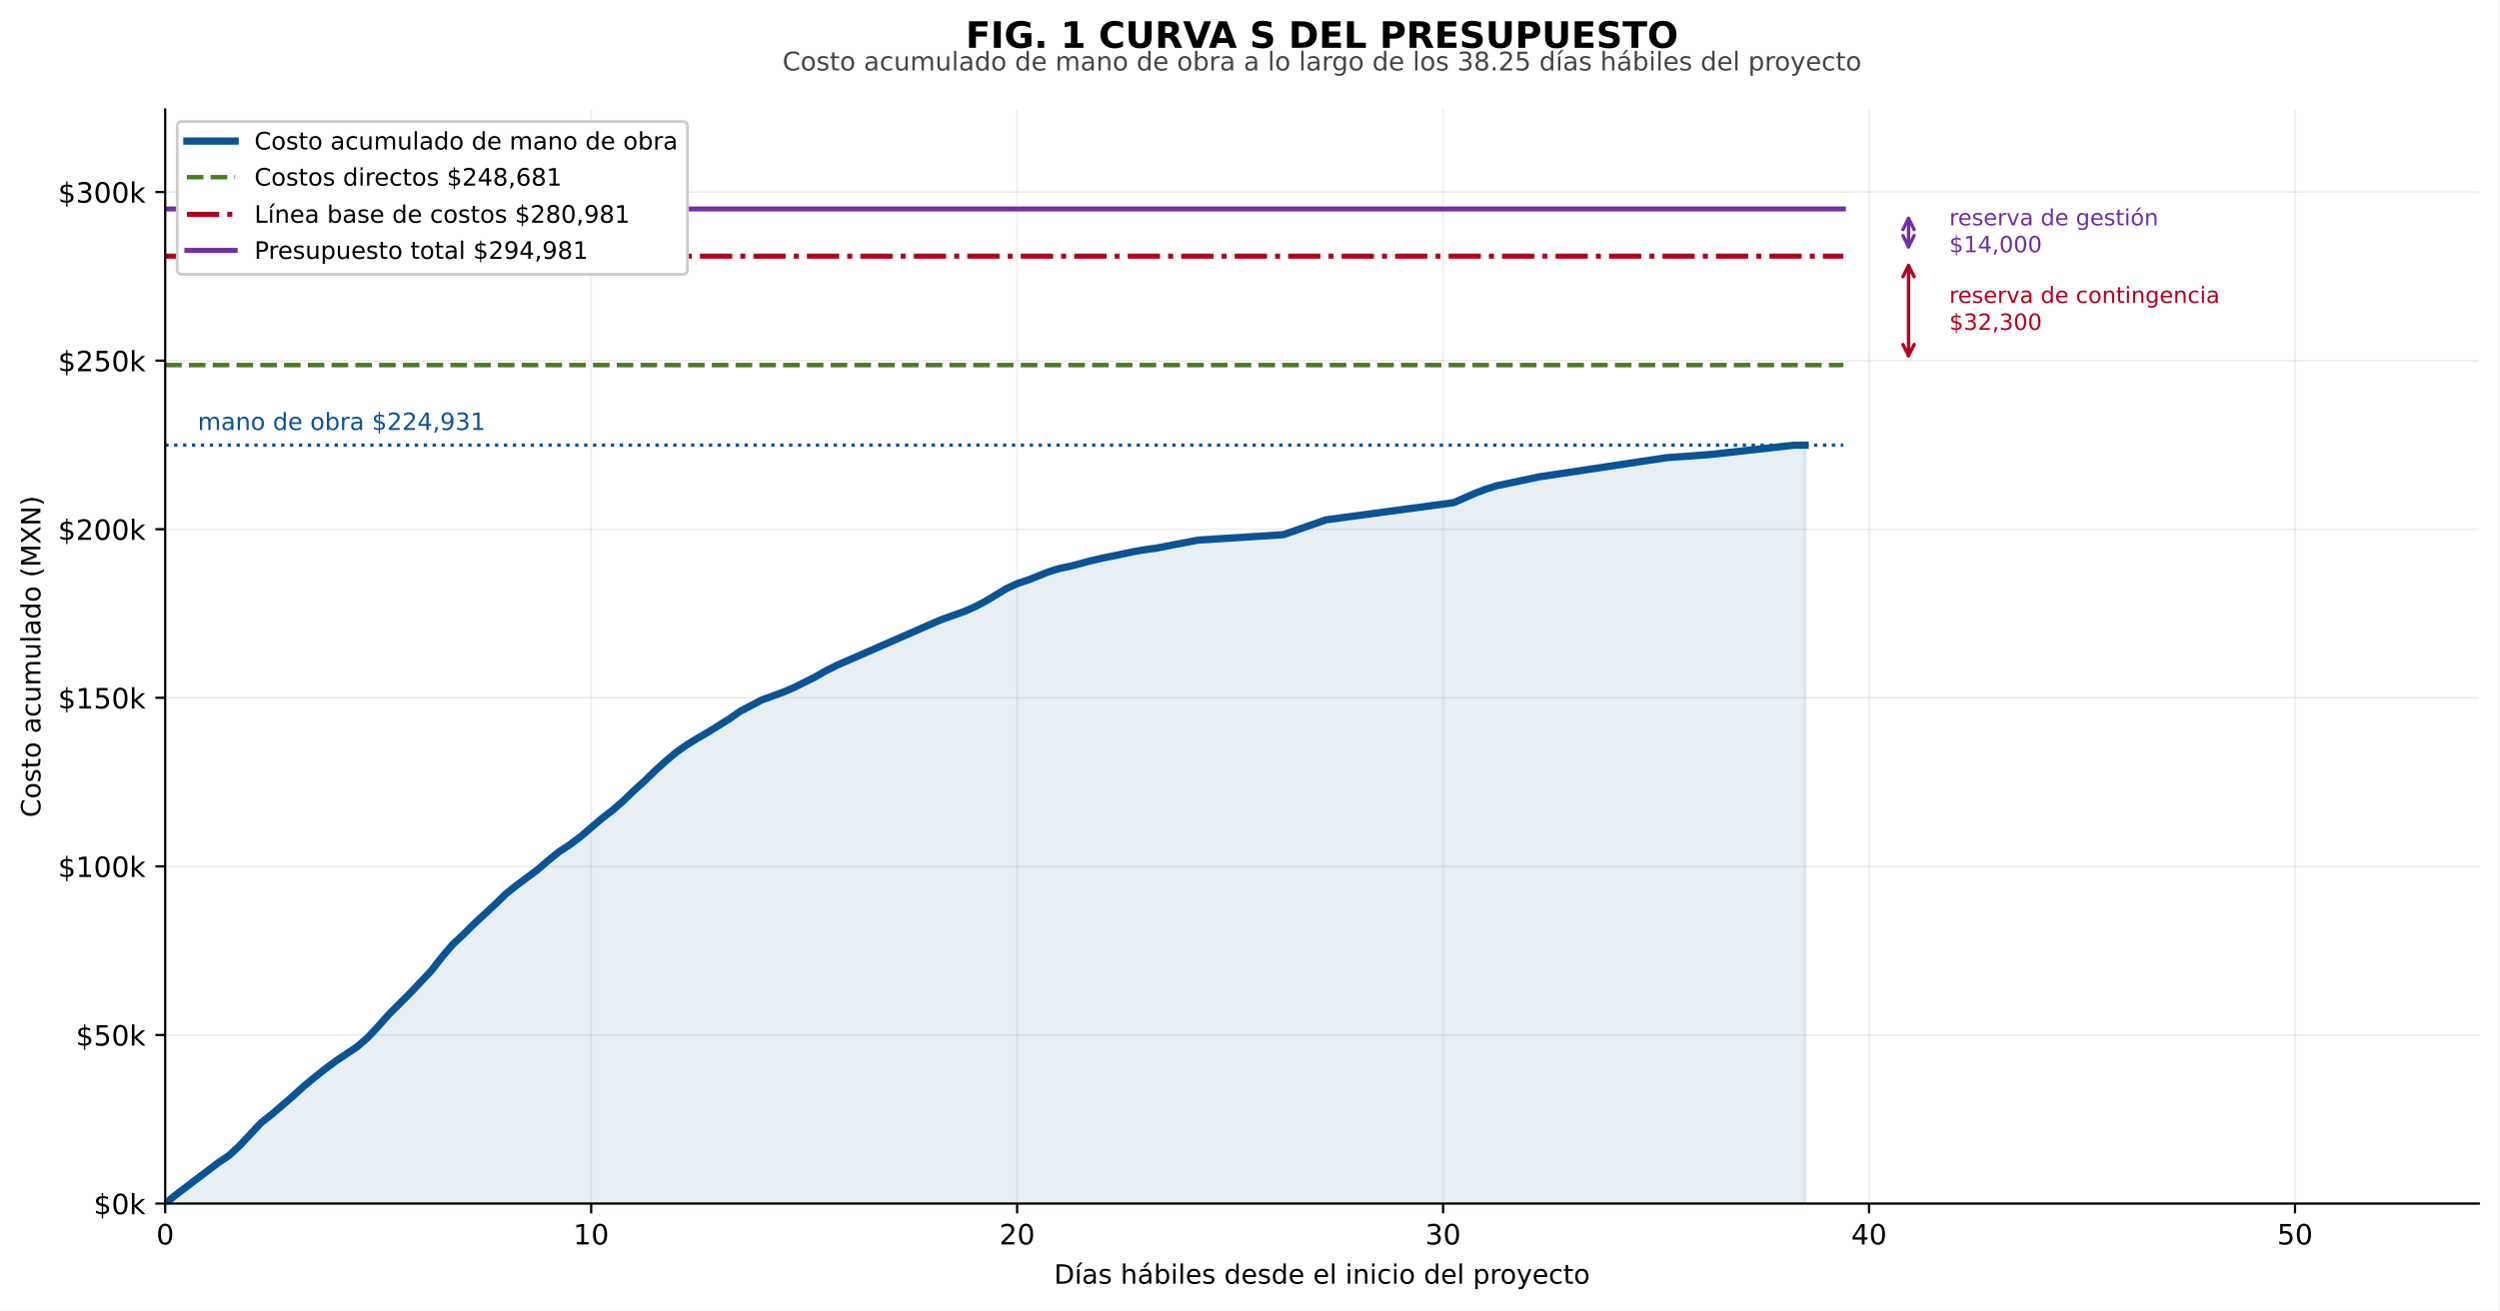
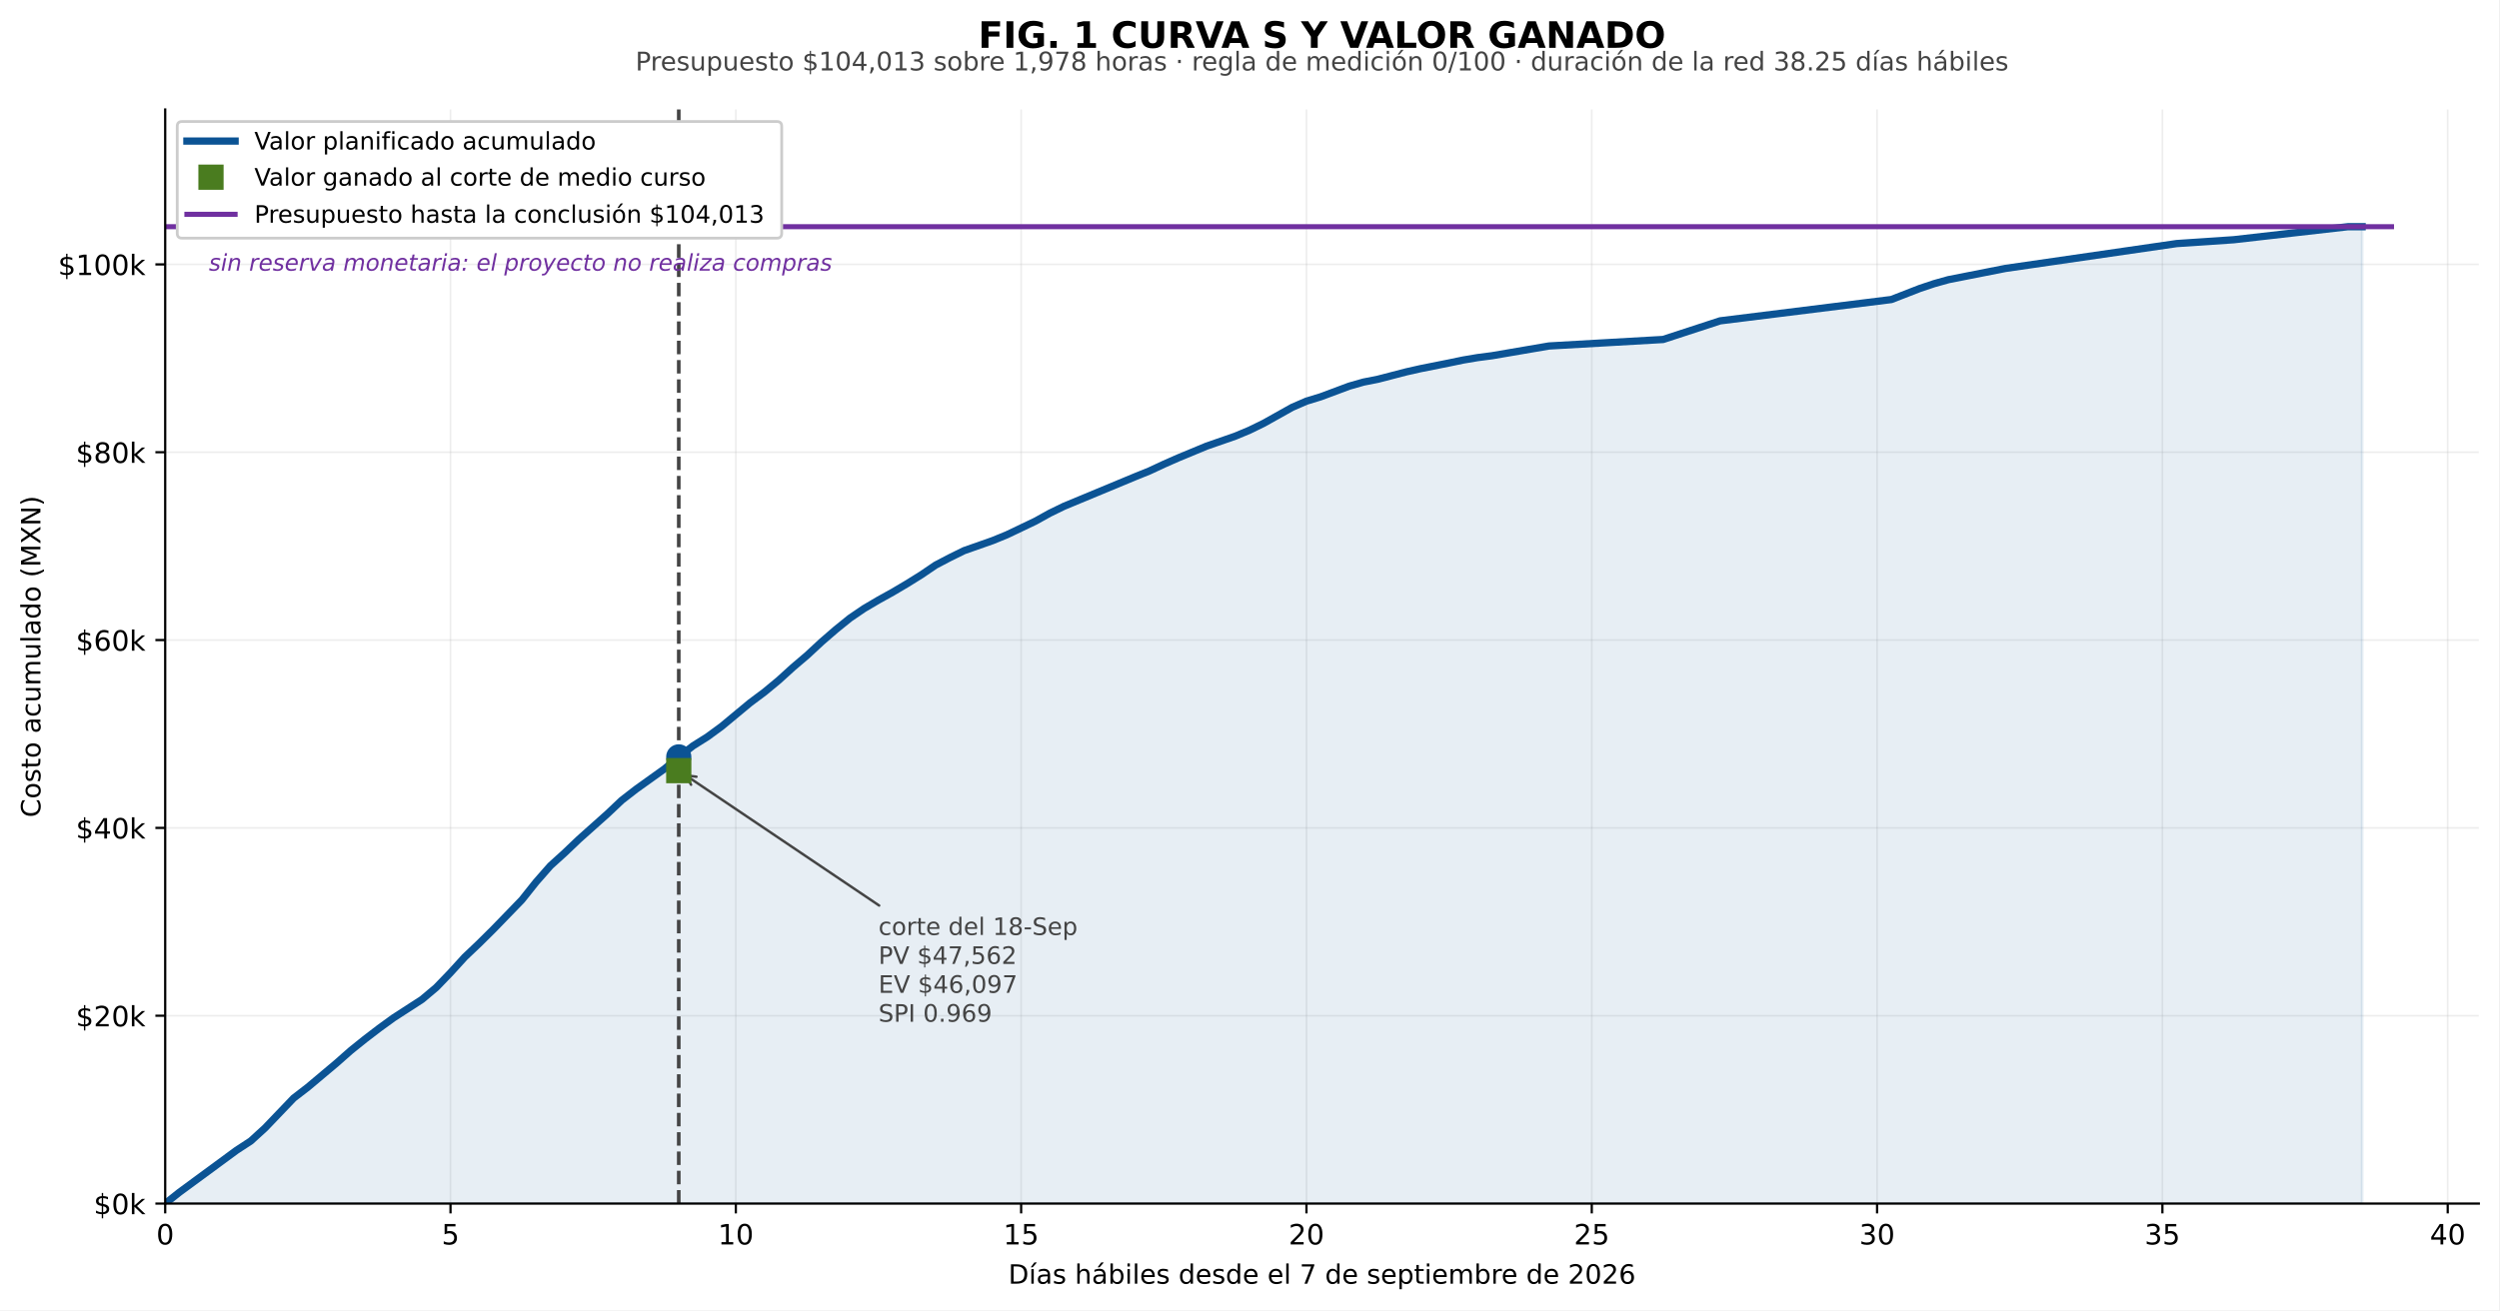
<svg xmlns="http://www.w3.org/2000/svg" xmlns:xlink="http://www.w3.org/1999/xlink" width="891.659pt" height="467.679pt" viewBox="0 0 891.659 467.679" version="1.1">
  <defs>
    <style type="text/css">*{stroke-linejoin: round; stroke-linecap: butt}</style>
  </defs>
  <g id="figure_1">
    <g id="patch_1">
      <path d="M 0 467.679  L 891.659 467.679  L 891.659 0  L 0 0  z " style="fill: #ffffff" />
    </g>
    <g id="axes_1">
      <g id="patch_2">
        <path d="M 58.941 429.598  L 884.459 429.598  L 884.459 39.077  L 58.941 39.077  z " style="fill: #ffffff" />
      </g>
      <g id="matplotlib.axis_1">
        <g id="xtick_1">
          <g id="line2d_1">
-             <path d="M 58.941 429.598  L 58.941 39.077  " clip-path="url(#p5e293059f8)" style="fill: none; stroke: #b0b0b0; stroke-opacity: 0.22; stroke-width: 0.6; stroke-linecap: square" />
+             <path d="M 58.941 429.598  L 58.941 39.077  " clip-path="url(#p1005766c7f)" style="fill: none; stroke: #b0b0b0; stroke-opacity: 0.22; stroke-width: 0.6; stroke-linecap: square" />
          </g>
          <g id="line2d_2">
            <defs>
-               <path id="m177f335043" d="M 0 0  L 0 3.5  " style="stroke: #000000; stroke-width: 0.8" />
+               <path id="m31320aebca" d="M 0 0  L 0 3.5  " style="stroke: #000000; stroke-width: 0.8" />
            </defs>
            <g>
-               <use xlink:href="#m177f335043" x="58.941" y="429.598" style="stroke: #000000; stroke-width: 0.8" />
+               <use xlink:href="#m31320aebca" x="58.941" y="429.598" style="stroke: #000000; stroke-width: 0.8" />
            </g>
          </g>
          <g id="text_1">
            <text style="font-size: 10px; font-family: 'DejaVu Sans'; text-anchor: middle" x="58.941" y="444.195" transform="rotate(-0 58.94137 444.1954)">0</text>
          </g>
        </g>
        <g id="xtick_2">
          <g id="line2d_3">
-             <path d="M 210.928 429.598  L 210.928 39.077  " clip-path="url(#p5e293059f8)" style="fill: none; stroke: #b0b0b0; stroke-opacity: 0.22; stroke-width: 0.6; stroke-linecap: square" />
+             <path d="M 160.744 429.598  L 160.744 39.077  " clip-path="url(#p1005766c7f)" style="fill: none; stroke: #b0b0b0; stroke-opacity: 0.22; stroke-width: 0.6; stroke-linecap: square" />
          </g>
          <g id="line2d_4">
            <g>
-               <use xlink:href="#m177f335043" x="210.928" y="429.598" style="stroke: #000000; stroke-width: 0.8" />
+               <use xlink:href="#m31320aebca" x="160.744" y="429.598" style="stroke: #000000; stroke-width: 0.8" />
            </g>
          </g>
          <g id="text_2">
-             <text style="font-size: 10px; font-family: 'DejaVu Sans'; text-anchor: middle" x="210.928" y="444.195" transform="rotate(-0 210.9284 444.1954)">10</text>
+             <text style="font-size: 10px; font-family: 'DejaVu Sans'; text-anchor: middle" x="160.744" y="444.195" transform="rotate(-0 160.744 444.1954)">5</text>
          </g>
        </g>
        <g id="xtick_3">
          <g id="line2d_5">
-             <path d="M 362.916 429.598  L 362.916 39.077  " clip-path="url(#p5e293059f8)" style="fill: none; stroke: #b0b0b0; stroke-opacity: 0.22; stroke-width: 0.6; stroke-linecap: square" />
+             <path d="M 262.547 429.598  L 262.547 39.077  " clip-path="url(#p1005766c7f)" style="fill: none; stroke: #b0b0b0; stroke-opacity: 0.22; stroke-width: 0.6; stroke-linecap: square" />
          </g>
          <g id="line2d_6">
            <g>
-               <use xlink:href="#m177f335043" x="362.916" y="429.598" style="stroke: #000000; stroke-width: 0.8" />
+               <use xlink:href="#m31320aebca" x="262.547" y="429.598" style="stroke: #000000; stroke-width: 0.8" />
            </g>
          </g>
          <g id="text_3">
-             <text style="font-size: 10px; font-family: 'DejaVu Sans'; text-anchor: middle" x="362.916" y="444.195" transform="rotate(-0 362.9155 444.1954)">20</text>
+             <text style="font-size: 10px; font-family: 'DejaVu Sans'; text-anchor: middle" x="262.547" y="444.195" transform="rotate(-0 262.5467 444.1954)">10</text>
          </g>
        </g>
        <g id="xtick_4">
          <g id="line2d_7">
-             <path d="M 514.903 429.598  L 514.903 39.077  " clip-path="url(#p5e293059f8)" style="fill: none; stroke: #b0b0b0; stroke-opacity: 0.22; stroke-width: 0.6; stroke-linecap: square" />
+             <path d="M 364.349 429.598  L 364.349 39.077  " clip-path="url(#p1005766c7f)" style="fill: none; stroke: #b0b0b0; stroke-opacity: 0.22; stroke-width: 0.6; stroke-linecap: square" />
          </g>
          <g id="line2d_8">
            <g>
-               <use xlink:href="#m177f335043" x="514.903" y="429.598" style="stroke: #000000; stroke-width: 0.8" />
+               <use xlink:href="#m31320aebca" x="364.349" y="429.598" style="stroke: #000000; stroke-width: 0.8" />
            </g>
          </g>
          <g id="text_4">
-             <text style="font-size: 10px; font-family: 'DejaVu Sans'; text-anchor: middle" x="514.903" y="444.195" transform="rotate(-0 514.9026 444.1954)">30</text>
+             <text style="font-size: 10px; font-family: 'DejaVu Sans'; text-anchor: middle" x="364.349" y="444.195" transform="rotate(-0 364.3493 444.1954)">15</text>
          </g>
        </g>
        <g id="xtick_5">
          <g id="line2d_9">
-             <path d="M 666.89 429.598  L 666.89 39.077  " clip-path="url(#p5e293059f8)" style="fill: none; stroke: #b0b0b0; stroke-opacity: 0.22; stroke-width: 0.6; stroke-linecap: square" />
+             <path d="M 466.152 429.598  L 466.152 39.077  " clip-path="url(#p1005766c7f)" style="fill: none; stroke: #b0b0b0; stroke-opacity: 0.22; stroke-width: 0.6; stroke-linecap: square" />
          </g>
          <g id="line2d_10">
            <g>
-               <use xlink:href="#m177f335043" x="666.89" y="429.598" style="stroke: #000000; stroke-width: 0.8" />
+               <use xlink:href="#m31320aebca" x="466.152" y="429.598" style="stroke: #000000; stroke-width: 0.8" />
            </g>
          </g>
          <g id="text_5">
-             <text style="font-size: 10px; font-family: 'DejaVu Sans'; text-anchor: middle" x="666.89" y="444.195" transform="rotate(-0 666.8896 444.1954)">40</text>
+             <text style="font-size: 10px; font-family: 'DejaVu Sans'; text-anchor: middle" x="466.152" y="444.195" transform="rotate(-0 466.152 444.1954)">20</text>
          </g>
        </g>
        <g id="xtick_6">
          <g id="line2d_11">
-             <path d="M 818.877 429.598  L 818.877 39.077  " clip-path="url(#p5e293059f8)" style="fill: none; stroke: #b0b0b0; stroke-opacity: 0.22; stroke-width: 0.6; stroke-linecap: square" />
+             <path d="M 567.955 429.598  L 567.955 39.077  " clip-path="url(#p1005766c7f)" style="fill: none; stroke: #b0b0b0; stroke-opacity: 0.22; stroke-width: 0.6; stroke-linecap: square" />
          </g>
          <g id="line2d_12">
            <g>
-               <use xlink:href="#m177f335043" x="818.877" y="429.598" style="stroke: #000000; stroke-width: 0.8" />
+               <use xlink:href="#m31320aebca" x="567.955" y="429.598" style="stroke: #000000; stroke-width: 0.8" />
            </g>
          </g>
          <g id="text_6">
-             <text style="font-size: 10px; font-family: 'DejaVu Sans'; text-anchor: middle" x="818.877" y="444.195" transform="rotate(-0 818.8767 444.1954)">50</text>
-           </g>
-         </g>
-         <g id="text_7">
-           <text style="font-size: 9.5px; font-family: 'DejaVu Sans'; text-anchor: middle" x="471.7" y="458.196" transform="rotate(-0 471.7003 458.1963)">Días hábiles desde el inicio del proyecto</text>
+             <text style="font-size: 10px; font-family: 'DejaVu Sans'; text-anchor: middle" x="567.955" y="444.195" transform="rotate(-0 567.9547 444.1954)">25</text>
+           </g>
+         </g>
+         <g id="xtick_7">
+           <g id="line2d_13">
+             <path d="M 669.757 429.598  L 669.757 39.077  " clip-path="url(#p1005766c7f)" style="fill: none; stroke: #b0b0b0; stroke-opacity: 0.22; stroke-width: 0.6; stroke-linecap: square" />
+           </g>
+           <g id="line2d_14">
+             <g>
+               <use xlink:href="#m31320aebca" x="669.757" y="429.598" style="stroke: #000000; stroke-width: 0.8" />
+             </g>
+           </g>
+           <g id="text_7">
+             <text style="font-size: 10px; font-family: 'DejaVu Sans'; text-anchor: middle" x="669.757" y="444.195" transform="rotate(-0 669.7573 444.1954)">30</text>
+           </g>
+         </g>
+         <g id="xtick_8">
+           <g id="line2d_15">
+             <path d="M 771.56 429.598  L 771.56 39.077  " clip-path="url(#p1005766c7f)" style="fill: none; stroke: #b0b0b0; stroke-opacity: 0.22; stroke-width: 0.6; stroke-linecap: square" />
+           </g>
+           <g id="line2d_16">
+             <g>
+               <use xlink:href="#m31320aebca" x="771.56" y="429.598" style="stroke: #000000; stroke-width: 0.8" />
+             </g>
+           </g>
+           <g id="text_8">
+             <text style="font-size: 10px; font-family: 'DejaVu Sans'; text-anchor: middle" x="771.56" y="444.195" transform="rotate(-0 771.56 444.1954)">35</text>
+           </g>
+         </g>
+         <g id="xtick_9">
+           <g id="line2d_17">
+             <path d="M 873.363 429.598  L 873.363 39.077  " clip-path="url(#p1005766c7f)" style="fill: none; stroke: #b0b0b0; stroke-opacity: 0.22; stroke-width: 0.6; stroke-linecap: square" />
+           </g>
+           <g id="line2d_18">
+             <g>
+               <use xlink:href="#m31320aebca" x="873.363" y="429.598" style="stroke: #000000; stroke-width: 0.8" />
+             </g>
+           </g>
+           <g id="text_9">
+             <text style="font-size: 10px; font-family: 'DejaVu Sans'; text-anchor: middle" x="873.363" y="444.195" transform="rotate(-0 873.3627 444.1954)">40</text>
+           </g>
+         </g>
+         <g id="text_10">
+           <text style="font-size: 9.5px; font-family: 'DejaVu Sans'; text-anchor: middle" x="471.7" y="458.196" transform="rotate(-0 471.7003 458.1963)">Días hábiles desde el 7 de septiembre de 2026</text>
        </g>
      </g>
      <g id="matplotlib.axis_2">
        <g id="ytick_1">
-           <g id="line2d_13">
-             <path d="M 58.941 429.598  L 884.459 429.598  " clip-path="url(#p5e293059f8)" style="fill: none; stroke: #b0b0b0; stroke-opacity: 0.22; stroke-width: 0.6; stroke-linecap: square" />
-           </g>
-           <g id="line2d_14">
+           <g id="line2d_19">
+             <path d="M 58.941 429.598  L 884.459 429.598  " clip-path="url(#p1005766c7f)" style="fill: none; stroke: #b0b0b0; stroke-opacity: 0.22; stroke-width: 0.6; stroke-linecap: square" />
+           </g>
+           <g id="line2d_20">
            <defs>
-               <path id="m1186c1ab95" d="M 0 0  L -3.5 0  " style="stroke: #000000; stroke-width: 0.8" />
+               <path id="m0806a53493" d="M 0 0  L -3.5 0  " style="stroke: #000000; stroke-width: 0.8" />
            </defs>
            <g>
-               <use xlink:href="#m1186c1ab95" x="58.941" y="429.598" style="stroke: #000000; stroke-width: 0.8" />
-             </g>
-           </g>
-           <g id="text_8">
+               <use xlink:href="#m0806a53493" x="58.941" y="429.598" style="stroke: #000000; stroke-width: 0.8" />
+             </g>
+           </g>
+           <g id="text_11">
            <text style="font-size: 10px; font-family: 'DejaVu Sans'; text-anchor: end" x="51.941" y="433.397" transform="rotate(-0 51.94137 433.397)">$0k</text>
          </g>
        </g>
        <g id="ytick_2">
-           <g id="line2d_15">
-             <path d="M 58.941 369.421  L 884.459 369.421  " clip-path="url(#p5e293059f8)" style="fill: none; stroke: #b0b0b0; stroke-opacity: 0.22; stroke-width: 0.6; stroke-linecap: square" />
-           </g>
-           <g id="line2d_16">
-             <g>
-               <use xlink:href="#m1186c1ab95" x="58.941" y="369.421" style="stroke: #000000; stroke-width: 0.8" />
-             </g>
-           </g>
-           <g id="text_9">
-             <text style="font-size: 10px; font-family: 'DejaVu Sans'; text-anchor: end" x="51.941" y="373.22" transform="rotate(-0 51.94137 373.2205)">$50k</text>
+           <g id="line2d_21">
+             <path d="M 58.941 362.552  L 884.459 362.552  " clip-path="url(#p1005766c7f)" style="fill: none; stroke: #b0b0b0; stroke-opacity: 0.22; stroke-width: 0.6; stroke-linecap: square" />
+           </g>
+           <g id="line2d_22">
+             <g>
+               <use xlink:href="#m0806a53493" x="58.941" y="362.552" style="stroke: #000000; stroke-width: 0.8" />
+             </g>
+           </g>
+           <g id="text_12">
+             <text style="font-size: 10px; font-family: 'DejaVu Sans'; text-anchor: end" x="51.941" y="366.351" transform="rotate(-0 51.94137 366.3514)">$20k</text>
          </g>
        </g>
        <g id="ytick_3">
-           <g id="line2d_17">
-             <path d="M 58.941 309.245  L 884.459 309.245  " clip-path="url(#p5e293059f8)" style="fill: none; stroke: #b0b0b0; stroke-opacity: 0.22; stroke-width: 0.6; stroke-linecap: square" />
-           </g>
-           <g id="line2d_18">
-             <g>
-               <use xlink:href="#m1186c1ab95" x="58.941" y="309.245" style="stroke: #000000; stroke-width: 0.8" />
-             </g>
-           </g>
-           <g id="text_10">
-             <text style="font-size: 10px; font-family: 'DejaVu Sans'; text-anchor: end" x="51.941" y="313.044" transform="rotate(-0 51.94137 313.0439)">$100k</text>
+           <g id="line2d_23">
+             <path d="M 58.941 295.507  L 884.459 295.507  " clip-path="url(#p1005766c7f)" style="fill: none; stroke: #b0b0b0; stroke-opacity: 0.22; stroke-width: 0.6; stroke-linecap: square" />
+           </g>
+           <g id="line2d_24">
+             <g>
+               <use xlink:href="#m0806a53493" x="58.941" y="295.507" style="stroke: #000000; stroke-width: 0.8" />
+             </g>
+           </g>
+           <g id="text_13">
+             <text style="font-size: 10px; font-family: 'DejaVu Sans'; text-anchor: end" x="51.941" y="299.306" transform="rotate(-0 51.94137 299.3057)">$40k</text>
          </g>
        </g>
        <g id="ytick_4">
-           <g id="line2d_19">
-             <path d="M 58.941 249.068  L 884.459 249.068  " clip-path="url(#p5e293059f8)" style="fill: none; stroke: #b0b0b0; stroke-opacity: 0.22; stroke-width: 0.6; stroke-linecap: square" />
-           </g>
-           <g id="line2d_20">
-             <g>
-               <use xlink:href="#m1186c1ab95" x="58.941" y="249.068" style="stroke: #000000; stroke-width: 0.8" />
-             </g>
-           </g>
-           <g id="text_11">
-             <text style="font-size: 10px; font-family: 'DejaVu Sans'; text-anchor: end" x="51.941" y="252.867" transform="rotate(-0 51.94137 252.8674)">$150k</text>
+           <g id="line2d_25">
+             <path d="M 58.941 228.461  L 884.459 228.461  " clip-path="url(#p1005766c7f)" style="fill: none; stroke: #b0b0b0; stroke-opacity: 0.22; stroke-width: 0.6; stroke-linecap: square" />
+           </g>
+           <g id="line2d_26">
+             <g>
+               <use xlink:href="#m0806a53493" x="58.941" y="228.461" style="stroke: #000000; stroke-width: 0.8" />
+             </g>
+           </g>
+           <g id="text_14">
+             <text style="font-size: 10px; font-family: 'DejaVu Sans'; text-anchor: end" x="51.941" y="232.26" transform="rotate(-0 51.94137 232.2601)">$60k</text>
          </g>
        </g>
        <g id="ytick_5">
-           <g id="line2d_21">
-             <path d="M 58.941 188.892  L 884.459 188.892  " clip-path="url(#p5e293059f8)" style="fill: none; stroke: #b0b0b0; stroke-opacity: 0.22; stroke-width: 0.6; stroke-linecap: square" />
-           </g>
-           <g id="line2d_22">
-             <g>
-               <use xlink:href="#m1186c1ab95" x="58.941" y="188.892" style="stroke: #000000; stroke-width: 0.8" />
-             </g>
-           </g>
-           <g id="text_12">
-             <text style="font-size: 10px; font-family: 'DejaVu Sans'; text-anchor: end" x="51.941" y="192.691" transform="rotate(-0 51.94137 192.6908)">$200k</text>
+           <g id="line2d_27">
+             <path d="M 58.941 161.415  L 884.459 161.415  " clip-path="url(#p1005766c7f)" style="fill: none; stroke: #b0b0b0; stroke-opacity: 0.22; stroke-width: 0.6; stroke-linecap: square" />
+           </g>
+           <g id="line2d_28">
+             <g>
+               <use xlink:href="#m0806a53493" x="58.941" y="161.415" style="stroke: #000000; stroke-width: 0.8" />
+             </g>
+           </g>
+           <g id="text_15">
+             <text style="font-size: 10px; font-family: 'DejaVu Sans'; text-anchor: end" x="51.941" y="165.214" transform="rotate(-0 51.94137 165.2145)">$80k</text>
          </g>
        </g>
        <g id="ytick_6">
-           <g id="line2d_23">
-             <path d="M 58.941 128.715  L 884.459 128.715  " clip-path="url(#p5e293059f8)" style="fill: none; stroke: #b0b0b0; stroke-opacity: 0.22; stroke-width: 0.6; stroke-linecap: square" />
-           </g>
-           <g id="line2d_24">
-             <g>
-               <use xlink:href="#m1186c1ab95" x="58.941" y="128.715" style="stroke: #000000; stroke-width: 0.8" />
-             </g>
-           </g>
-           <g id="text_13">
-             <text style="font-size: 10px; font-family: 'DejaVu Sans'; text-anchor: end" x="51.941" y="132.514" transform="rotate(-0 51.94137 132.5143)">$250k</text>
-           </g>
-         </g>
-         <g id="ytick_7">
-           <g id="line2d_25">
-             <path d="M 58.941 68.539  L 884.459 68.539  " clip-path="url(#p5e293059f8)" style="fill: none; stroke: #b0b0b0; stroke-opacity: 0.22; stroke-width: 0.6; stroke-linecap: square" />
-           </g>
-           <g id="line2d_26">
-             <g>
-               <use xlink:href="#m1186c1ab95" x="58.941" y="68.539" style="stroke: #000000; stroke-width: 0.8" />
-             </g>
-           </g>
-           <g id="text_14">
-             <text style="font-size: 10px; font-family: 'DejaVu Sans'; text-anchor: end" x="51.941" y="72.338" transform="rotate(-0 51.94137 72.33777)">$300k</text>
-           </g>
-         </g>
-         <g id="text_15">
+           <g id="line2d_29">
+             <path d="M 58.941 94.37  L 884.459 94.37  " clip-path="url(#p1005766c7f)" style="fill: none; stroke: #b0b0b0; stroke-opacity: 0.22; stroke-width: 0.6; stroke-linecap: square" />
+           </g>
+           <g id="line2d_30">
+             <g>
+               <use xlink:href="#m0806a53493" x="58.941" y="94.37" style="stroke: #000000; stroke-width: 0.8" />
+             </g>
+           </g>
+           <g id="text_16">
+             <text style="font-size: 10px; font-family: 'DejaVu Sans'; text-anchor: end" x="51.941" y="98.169" transform="rotate(-0 51.94137 98.16885)">$100k</text>
+           </g>
+         </g>
+         <g id="text_17">
          <text style="font-size: 9.5px; font-family: 'DejaVu Sans'; text-anchor: middle" x="14.419" y="234.337" transform="rotate(-90 14.41852 234.3374)">Costo acumulado (MXN)</text>
        </g>
      </g>
      <g id="FillBetweenPolyCollection_1">
        <defs>
-           <path id="m0a81072eac" d="M 58.941 -38.081  L 58.941 -38.081  L 62.741 -38.081  L 66.541 -38.081  L 70.34 -38.081  L 74.14 -38.081  L 77.94 -38.081  L 81.739 -38.081  L 85.539 -38.081  L 89.339 -38.081  L 93.138 -38.081  L 96.938 -38.081  L 100.738 -38.081  L 104.537 -38.081  L 108.337 -38.081  L 112.137 -38.081  L 115.937 -38.081  L 119.736 -38.081  L 123.536 -38.081  L 127.336 -38.081  L 131.135 -38.081  L 134.935 -38.081  L 138.735 -38.081  L 142.534 -38.081  L 146.334 -38.081  L 150.134 -38.081  L 153.933 -38.081  L 157.733 -38.081  L 161.533 -38.081  L 165.332 -38.081  L 169.132 -38.081  L 172.932 -38.081  L 176.731 -38.081  L 180.531 -38.081  L 184.331 -38.081  L 188.13 -38.081  L 191.93 -38.081  L 195.73 -38.081  L 199.529 -38.081  L 203.329 -38.081  L 207.129 -38.081  L 210.928 -38.081  L 214.728 -38.081  L 218.528 -38.081  L 222.327 -38.081  L 226.127 -38.081  L 229.927 -38.081  L 233.726 -38.081  L 237.526 -38.081  L 241.326 -38.081  L 245.126 -38.081  L 248.925 -38.081  L 252.725 -38.081  L 256.525 -38.081  L 260.324 -38.081  L 264.124 -38.081  L 267.924 -38.081  L 271.723 -38.081  L 275.523 -38.081  L 279.323 -38.081  L 283.122 -38.081  L 286.922 -38.081  L 290.722 -38.081  L 294.521 -38.081  L 298.321 -38.081  L 302.121 -38.081  L 305.92 -38.081  L 309.72 -38.081  L 313.52 -38.081  L 317.319 -38.081  L 321.119 -38.081  L 324.919 -38.081  L 328.718 -38.081  L 332.518 -38.081  L 336.318 -38.081  L 340.117 -38.081  L 343.917 -38.081  L 347.717 -38.081  L 351.516 -38.081  L 355.316 -38.081  L 359.116 -38.081  L 362.916 -38.081  L 366.715 -38.081  L 370.515 -38.081  L 374.315 -38.081  L 378.114 -38.081  L 381.914 -38.081  L 385.714 -38.081  L 389.513 -38.081  L 393.313 -38.081  L 397.113 -38.081  L 400.912 -38.081  L 404.712 -38.081  L 408.512 -38.081  L 412.311 -38.081  L 416.111 -38.081  L 419.911 -38.081  L 423.71 -38.081  L 427.51 -38.081  L 431.31 -38.081  L 435.109 -38.081  L 438.909 -38.081  L 442.709 -38.081  L 446.508 -38.081  L 450.308 -38.081  L 454.108 -38.081  L 457.907 -38.081  L 461.707 -38.081  L 465.507 -38.081  L 469.306 -38.081  L 473.106 -38.081  L 476.906 -38.081  L 480.705 -38.081  L 484.505 -38.081  L 488.305 -38.081  L 492.105 -38.081  L 495.904 -38.081  L 499.704 -38.081  L 503.504 -38.081  L 507.303 -38.081  L 511.103 -38.081  L 514.903 -38.081  L 518.702 -38.081  L 522.502 -38.081  L 526.302 -38.081  L 530.101 -38.081  L 533.901 -38.081  L 537.701 -38.081  L 541.5 -38.081  L 545.3 -38.081  L 549.1 -38.081  L 552.899 -38.081  L 556.699 -38.081  L 560.499 -38.081  L 564.298 -38.081  L 568.098 -38.081  L 571.898 -38.081  L 575.697 -38.081  L 579.497 -38.081  L 583.297 -38.081  L 587.096 -38.081  L 590.896 -38.081  L 594.696 -38.081  L 598.495 -38.081  L 602.295 -38.081  L 606.095 -38.081  L 609.894 -38.081  L 613.694 -38.081  L 617.494 -38.081  L 621.294 -38.081  L 625.093 -38.081  L 628.893 -38.081  L 632.693 -38.081  L 636.492 -38.081  L 640.292 -38.081  L 644.092 -38.081  L 644.092 -308.792  L 644.092 -308.792  L 640.292 -308.792  L 636.492 -308.371  L 632.693 -307.949  L 628.893 -307.527  L 625.093 -307.105  L 621.294 -306.683  L 617.494 -306.261  L 613.694 -305.839  L 609.894 -305.418  L 606.095 -305.147  L 602.295 -304.876  L 598.495 -304.605  L 594.696 -304.335  L 590.896 -303.763  L 587.096 -303.191  L 583.297 -302.619  L 579.497 -302.047  L 575.697 -301.475  L 571.898 -300.903  L 568.098 -300.33  L 564.298 -299.758  L 560.499 -299.186  L 556.699 -298.614  L 552.899 -298.042  L 549.1 -297.47  L 545.3 -296.668  L 541.5 -295.866  L 537.701 -295.064  L 533.901 -294.262  L 530.101 -293.06  L 526.302 -291.622  L 522.502 -289.949  L 518.702 -288.275  L 514.903 -287.764  L 511.103 -287.252  L 507.303 -286.74  L 503.504 -286.228  L 499.704 -285.717  L 495.904 -285.205  L 492.105 -284.693  L 488.305 -284.181  L 484.505 -283.669  L 480.705 -283.158  L 476.906 -282.646  L 473.106 -282.134  L 469.306 -280.809  L 465.507 -279.484  L 461.707 -278.16  L 457.907 -276.835  L 454.108 -276.594  L 450.308 -276.353  L 446.508 -276.112  L 442.709 -275.871  L 438.909 -275.63  L 435.109 -275.389  L 431.31 -275.147  L 427.51 -274.906  L 423.71 -274.175  L 419.911 -273.445  L 416.111 -272.714  L 412.311 -271.983  L 408.512 -271.477  L 404.712 -270.821  L 400.912 -270.014  L 397.113 -269.208  L 393.313 -268.468  L 389.513 -267.592  L 385.714 -266.582  L 381.914 -265.571  L 378.114 -264.795  L 374.315 -263.648  L 370.515 -262.13  L 366.715 -260.612  L 362.916 -259.364  L 359.116 -257.596  L 355.316 -255.305  L 351.516 -253.015  L 347.717 -251.031  L 343.917 -249.368  L 340.117 -248.025  L 336.318 -246.682  L 332.518 -245.069  L 328.718 -243.456  L 324.919 -241.727  L 321.119 -239.884  L 317.319 -238.275  L 313.52 -236.666  L 309.72 -235.037  L 305.92 -233.387  L 302.121 -231.738  L 298.321 -230.088  L 294.521 -228.168  L 290.722 -225.977  L 286.922 -224.088  L 283.122 -222.198  L 279.323 -220.579  L 275.523 -219.231  L 271.723 -217.814  L 267.924 -215.874  L 264.124 -213.816  L 260.324 -211.156  L 256.525 -208.715  L 252.725 -206.392  L 248.925 -204.201  L 245.126 -201.874  L 241.326 -199.193  L 237.526 -196.007  L 233.726 -192.567  L 229.927 -188.858  L 226.127 -185.425  L 222.327 -181.751  L 218.528 -178.451  L 214.728 -175.526  L 210.928 -172.299  L 207.129 -169.042  L 203.329 -166.175  L 199.529 -163.699  L 195.73 -160.651  L 191.93 -157.333  L 188.13 -154.548  L 184.331 -151.694  L 180.531 -148.659  L 176.731 -144.943  L 172.932 -141.408  L 169.132 -137.904  L 165.332 -134.128  L 161.533 -130.588  L 157.733 -126.143  L 153.933 -121.247  L 150.134 -117.224  L 146.334 -113.201  L 142.534 -109.329  L 138.735 -105.608  L 134.935 -101.318  L 131.135 -97.266  L 127.336 -93.981  L 123.536 -91.465  L 119.736 -88.915  L 115.937 -86.061  L 112.137 -83.057  L 108.337 -79.902  L 104.537 -76.445  L 100.738 -73.138  L 96.938 -69.91  L 93.138 -66.911  L 89.339 -62.863  L 85.539 -58.806  L 81.739 -55.259  L 77.94 -52.712  L 74.14 -49.864  L 70.34 -47.046  L 66.541 -44.108  L 62.741 -41.2  L 58.941 -38.081  z " style="stroke: #0b5394; stroke-opacity: 0.1" />
+           <path id="mdbe69a5bd9" d="M 58.941 -38.081  L 58.941 -38.081  L 64.031 -38.081  L 69.122 -38.081  L 74.212 -38.081  L 79.302 -38.081  L 84.392 -38.081  L 89.482 -38.081  L 94.572 -38.081  L 99.662 -38.081  L 104.753 -38.081  L 109.843 -38.081  L 114.933 -38.081  L 120.023 -38.081  L 125.113 -38.081  L 130.203 -38.081  L 135.293 -38.081  L 140.383 -38.081  L 145.474 -38.081  L 150.564 -38.081  L 155.654 -38.081  L 160.744 -38.081  L 165.834 -38.081  L 170.924 -38.081  L 176.014 -38.081  L 181.105 -38.081  L 186.195 -38.081  L 191.285 -38.081  L 196.375 -38.081  L 201.465 -38.081  L 206.555 -38.081  L 211.645 -38.081  L 216.735 -38.081  L 221.826 -38.081  L 226.916 -38.081  L 232.006 -38.081  L 237.096 -38.081  L 242.186 -38.081  L 247.276 -38.081  L 252.366 -38.081  L 257.457 -38.081  L 262.547 -38.081  L 267.637 -38.081  L 272.727 -38.081  L 277.817 -38.081  L 282.907 -38.081  L 287.997 -38.081  L 293.087 -38.081  L 298.178 -38.081  L 303.268 -38.081  L 308.358 -38.081  L 313.448 -38.081  L 318.538 -38.081  L 323.628 -38.081  L 328.718 -38.081  L 333.809 -38.081  L 338.899 -38.081  L 343.989 -38.081  L 349.079 -38.081  L 354.169 -38.081  L 359.259 -38.081  L 364.349 -38.081  L 369.439 -38.081  L 374.53 -38.081  L 379.62 -38.081  L 384.71 -38.081  L 389.8 -38.081  L 394.89 -38.081  L 399.98 -38.081  L 405.07 -38.081  L 410.161 -38.081  L 415.251 -38.081  L 420.341 -38.081  L 425.431 -38.081  L 430.521 -38.081  L 435.611 -38.081  L 440.701 -38.081  L 445.791 -38.081  L 450.882 -38.081  L 455.972 -38.081  L 461.062 -38.081  L 466.152 -38.081  L 471.242 -38.081  L 476.332 -38.081  L 481.422 -38.081  L 486.513 -38.081  L 491.603 -38.081  L 496.693 -38.081  L 501.783 -38.081  L 506.873 -38.081  L 511.963 -38.081  L 517.053 -38.081  L 522.143 -38.081  L 527.234 -38.081  L 532.324 -38.081  L 537.414 -38.081  L 542.504 -38.081  L 547.594 -38.081  L 552.684 -38.081  L 557.774 -38.081  L 562.865 -38.081  L 567.955 -38.081  L 573.045 -38.081  L 578.135 -38.081  L 583.225 -38.081  L 588.315 -38.081  L 593.405 -38.081  L 598.495 -38.081  L 603.586 -38.081  L 608.676 -38.081  L 613.766 -38.081  L 618.856 -38.081  L 623.946 -38.081  L 629.036 -38.081  L 634.126 -38.081  L 639.217 -38.081  L 644.307 -38.081  L 649.397 -38.081  L 654.487 -38.081  L 659.577 -38.081  L 664.667 -38.081  L 669.757 -38.081  L 674.847 -38.081  L 679.938 -38.081  L 685.028 -38.081  L 690.118 -38.081  L 695.208 -38.081  L 700.298 -38.081  L 705.388 -38.081  L 710.478 -38.081  L 715.569 -38.081  L 720.659 -38.081  L 725.749 -38.081  L 730.839 -38.081  L 735.929 -38.081  L 741.019 -38.081  L 746.109 -38.081  L 751.199 -38.081  L 756.29 -38.081  L 761.38 -38.081  L 766.47 -38.081  L 771.56 -38.081  L 776.65 -38.081  L 781.74 -38.081  L 786.83 -38.081  L 791.921 -38.081  L 797.011 -38.081  L 802.101 -38.081  L 807.191 -38.081  L 812.281 -38.081  L 817.371 -38.081  L 822.461 -38.081  L 827.551 -38.081  L 832.642 -38.081  L 837.732 -38.081  L 842.822 -38.081  L 842.822 -386.76  L 842.822 -386.76  L 837.732 -386.76  L 832.642 -386.179  L 827.551 -385.598  L 822.461 -385.017  L 817.371 -384.437  L 812.281 -383.856  L 807.191 -383.275  L 802.101 -382.694  L 797.011 -382.113  L 791.921 -381.77  L 786.83 -381.427  L 781.74 -381.083  L 776.65 -380.74  L 771.56 -380.001  L 766.47 -379.262  L 761.38 -378.522  L 756.29 -377.783  L 751.199 -377.044  L 746.109 -376.305  L 741.019 -375.565  L 735.929 -374.826  L 730.839 -374.087  L 725.749 -373.348  L 720.659 -372.608  L 715.569 -371.869  L 710.478 -370.866  L 705.388 -369.863  L 700.298 -368.859  L 695.208 -367.856  L 690.118 -366.43  L 685.028 -364.727  L 679.938 -362.747  L 674.847 -360.767  L 669.757 -360.133  L 664.667 -359.5  L 659.577 -358.866  L 654.487 -358.232  L 649.397 -357.599  L 644.307 -356.965  L 639.217 -356.332  L 634.126 -355.698  L 629.036 -355.064  L 623.946 -354.431  L 618.856 -353.797  L 613.766 -353.163  L 608.676 -351.5  L 603.586 -349.837  L 598.495 -348.173  L 593.405 -346.51  L 588.315 -346.219  L 583.225 -345.929  L 578.135 -345.639  L 573.045 -345.348  L 567.955 -345.058  L 562.865 -344.767  L 557.774 -344.477  L 552.684 -344.186  L 547.594 -343.315  L 542.504 -342.444  L 537.414 -341.573  L 532.324 -340.701  L 527.234 -340.041  L 522.143 -339.183  L 517.053 -338.127  L 511.963 -337.071  L 506.873 -336.094  L 501.783 -334.946  L 496.693 -333.625  L 491.603 -332.305  L 486.513 -331.302  L 481.422 -329.85  L 476.332 -327.949  L 471.242 -326.048  L 466.152 -324.49  L 461.062 -322.286  L 455.972 -319.434  L 450.882 -316.583  L 445.791 -314.101  L 440.701 -311.975  L 435.611 -310.206  L 430.521 -308.437  L 425.431 -306.325  L 420.341 -304.213  L 415.251 -301.969  L 410.161 -299.593  L 405.07 -297.533  L 399.98 -295.474  L 394.89 -293.375  L 389.8 -291.236  L 384.71 -289.098  L 379.62 -286.959  L 374.53 -284.477  L 369.439 -281.653  L 364.349 -279.224  L 359.259 -276.795  L 354.169 -274.709  L 349.079 -272.966  L 343.989 -271.131  L 338.899 -268.623  L 333.809 -265.957  L 328.718 -262.498  L 323.628 -259.33  L 318.538 -256.32  L 313.448 -253.495  L 308.358 -250.498  L 303.268 -247.04  L 298.178 -242.921  L 293.087 -238.512  L 287.997 -233.786  L 282.907 -229.456  L 277.817 -224.836  L 272.727 -220.625  L 267.637 -216.823  L 262.547 -212.625  L 257.457 -208.374  L 252.366 -204.651  L 247.276 -201.457  L 242.186 -197.523  L 237.096 -193.246  L 232.006 -189.655  L 226.916 -185.959  L 221.826 -182.012  L 216.735 -177.193  L 211.645 -172.626  L 206.555 -168.111  L 201.465 -163.253  L 196.375 -158.646  L 191.285 -152.85  L 186.195 -146.461  L 181.105 -141.207  L 176.014 -135.953  L 170.924 -130.91  L 165.834 -126.079  L 160.744 -120.495  L 155.654 -115.214  L 150.564 -110.937  L 145.474 -107.663  L 140.383 -104.35  L 135.293 -100.654  L 130.203 -96.759  L 125.113 -92.667  L 120.023 -88.179  L 114.933 -83.849  L 109.843 -79.625  L 104.753 -75.704  L 99.662 -70.397  L 94.572 -65.064  L 89.482 -60.417  L 84.392 -57.09  L 79.302 -53.368  L 74.212 -49.698  L 69.122 -45.883  L 64.031 -42.12  L 58.941 -38.081  z " style="stroke: #0b5394; stroke-opacity: 0.1" />
        </defs>
-         <g clip-path="url(#p5e293059f8)">
-           <use xlink:href="#m0a81072eac" x="0" y="467.679" style="fill: #0b5394; fill-opacity: 0.1; stroke: #0b5394; stroke-opacity: 0.1" />
-         </g>
-       </g>
-       <g id="line2d_27">
-         <path d="M 58.941 429.598  L 62.741 426.479  L 77.94 414.966  L 81.739 412.419  L 85.539 408.873  L 93.138 400.768  L 96.938 397.769  L 104.537 391.233  L 108.337 387.777  L 112.137 384.622  L 115.937 381.617  L 119.736 378.764  L 127.336 373.697  L 131.135 370.413  L 134.935 366.36  L 138.735 362.07  L 146.334 354.478  L 153.933 346.432  L 157.733 341.535  L 161.533 337.091  L 165.332 333.55  L 169.132 329.775  L 176.731 322.735  L 180.531 319.019  L 184.331 315.984  L 191.93 310.346  L 195.73 307.027  L 199.529 303.979  L 203.329 301.504  L 207.129 298.637  L 214.728 292.153  L 218.528 289.227  L 222.327 285.928  L 226.127 282.254  L 229.927 278.82  L 233.726 275.111  L 237.526 271.671  L 241.326 268.485  L 245.126 265.804  L 248.925 263.478  L 252.725 261.287  L 260.324 256.522  L 264.124 253.862  L 271.723 249.864  L 279.323 247.099  L 283.122 245.48  L 290.722 241.701  L 294.521 239.51  L 298.321 237.59  L 324.919 225.951  L 332.518 222.61  L 336.318 220.996  L 343.917 218.311  L 347.717 216.648  L 351.516 214.664  L 359.116 210.083  L 362.916 208.314  L 366.715 207.067  L 374.315 204.031  L 378.114 202.884  L 381.914 202.108  L 389.513 200.086  L 393.313 199.211  L 400.912 197.664  L 404.712 196.857  L 408.512 196.201  L 412.311 195.696  L 427.51 192.772  L 457.907 190.844  L 473.106 185.544  L 518.702 179.403  L 526.302 176.057  L 530.101 174.619  L 533.901 173.417  L 549.1 170.208  L 594.696 163.344  L 609.894 162.261  L 640.292 158.886  L 644.092 158.886  L 644.092 158.886  " clip-path="url(#p5e293059f8)" style="fill: none; stroke: #0b5394; stroke-width: 2.6; stroke-linecap: square" />
-       </g>
-       <g id="line2d_28">
-         <path d="M 58.941 158.886  L 657.732 158.886  " clip-path="url(#p5e293059f8)" style="fill: none; stroke-dasharray: 1.2,1.98; stroke-dashoffset: 0; stroke: #0b5394; stroke-width: 1.2" />
-       </g>
-       <g id="line2d_29">
-         <path d="M 58.941 130.302  L 657.732 130.302  " clip-path="url(#p5e293059f8)" style="fill: none; stroke-dasharray: 5.92,2.56; stroke-dashoffset: 0; stroke: #4a7c1f; stroke-width: 1.6" />
-       </g>
-       <g id="line2d_30">
-         <path d="M 58.941 91.428  L 657.732 91.428  " clip-path="url(#p5e293059f8)" style="fill: none; stroke-dasharray: 11.52,2.88,1.8,2.88; stroke-dashoffset: 0; stroke: #b00020; stroke-width: 1.8" />
+         <g clip-path="url(#p1005766c7f)">
+           <use xlink:href="#mdbe69a5bd9" x="0" y="467.679" style="fill: #0b5394; fill-opacity: 0.1; stroke: #0b5394; stroke-opacity: 0.1" />
+         </g>
      </g>
      <g id="line2d_31">
-         <path d="M 58.941 74.579  L 657.732 74.579  " clip-path="url(#p5e293059f8)" style="fill: none; stroke: #7030a0; stroke-width: 1.8; stroke-linecap: square" />
+         <path d="M 58.941 429.598  L 64.031 425.558  L 84.392 410.588  L 89.482 407.262  L 94.572 402.615  L 104.753 391.975  L 109.843 388.054  L 120.023 379.5  L 125.113 375.011  L 130.203 370.919  L 135.293 367.025  L 140.383 363.329  L 150.564 356.741  L 155.654 352.464  L 160.744 347.184  L 165.834 341.6  L 170.924 336.768  L 176.014 331.726  L 186.195 321.217  L 191.285 314.828  L 196.375 309.033  L 201.465 304.426  L 206.555 299.568  L 216.735 290.485  L 221.826 285.667  L 226.916 281.72  L 237.096 274.433  L 242.186 270.156  L 247.276 266.222  L 252.366 263.027  L 257.457 259.304  L 267.637 250.856  L 272.727 247.054  L 277.817 242.843  L 282.907 238.222  L 287.997 233.892  L 293.087 229.166  L 298.178 224.757  L 303.268 220.639  L 308.358 217.18  L 313.448 214.184  L 318.538 211.359  L 323.628 208.349  L 328.718 205.181  L 333.809 201.722  L 338.899 199.055  L 343.989 196.547  L 354.169 192.97  L 359.259 190.884  L 369.439 186.026  L 374.53 183.201  L 379.62 180.719  L 405.07 170.145  L 410.161 168.086  L 415.251 165.71  L 420.341 163.465  L 430.521 159.241  L 440.701 155.703  L 445.791 153.578  L 450.882 151.096  L 461.062 145.393  L 466.152 143.188  L 471.242 141.63  L 481.422 137.829  L 486.513 136.376  L 491.603 135.373  L 501.783 132.733  L 506.873 131.584  L 517.053 129.551  L 522.143 128.495  L 527.234 127.637  L 532.324 126.977  L 552.684 123.492  L 593.405 121.169  L 613.766 114.515  L 674.847 106.911  L 685.028 102.951  L 690.118 101.248  L 695.208 99.822  L 715.569 95.809  L 776.65 86.938  L 797.011 85.566  L 837.732 80.918  L 842.822 80.918  L 842.822 80.918  " clip-path="url(#p1005766c7f)" style="fill: none; stroke: #0b5394; stroke-width: 2.6; stroke-linecap: square" />
+       </g>
+       <g id="line2d_32">
+         <path d="M 242.186 429.598  L 242.186 39.077  " clip-path="url(#p1005766c7f)" style="fill: none; stroke-dasharray: 4.81,2.08; stroke-dashoffset: 0; stroke: #444444; stroke-width: 1.3" />
+       </g>
+       <g id="line2d_33">
+         <path d="M 58.941 80.918  L 853.308 80.918  " clip-path="url(#p1005766c7f)" style="fill: none; stroke: #7030a0; stroke-width: 1.8; stroke-linecap: square" />
      </g>
      <g id="patch_3">
        <path d="M 58.941 429.598  L 58.941 39.077  " style="fill: none; stroke: #000000; stroke-width: 0.8; stroke-linejoin: miter; stroke-linecap: square" />
      </g>
      <g id="patch_4">
        <path d="M 58.941 429.598  L 884.459 429.598  " style="fill: none; stroke: #000000; stroke-width: 0.8; stroke-linejoin: miter; stroke-linecap: square" />
      </g>
-       <g id="text_16">
-         <text style="font-size: 8.5px; font-family: 'DejaVu Sans'; text-anchor: start; fill: #0b5394" x="70.568" y="153.47" transform="rotate(-0 70.56838 153.4703)">mano de obra $224,931</text>
-       </g>
      <g id="patch_5">
-         <path d="M 680.986 94.768  Q 680.986 110.863 680.986 126.958  " style="fill: none; stroke: #b00020; stroke-width: 1.2; stroke-linecap: round" />
-         <path d="M 678.986 98.768  L 680.986 94.768  L 682.986 98.768  " style="fill: none; stroke: #b00020; stroke-width: 1.2; stroke-linecap: round" />
-         <path d="M 682.986 122.958  L 680.986 126.958  L 678.986 122.958  " style="fill: none; stroke: #b00020; stroke-width: 1.2; stroke-linecap: round" />
-       </g>
-       <g id="text_17">
-         <text style="font-size: 8px; font-family: 'DejaVu Sans'; fill: #b00020" transform="translate(695.5202 108.1426)">reserva de contingencia</text>
-         <text style="font-size: 8px; font-family: 'DejaVu Sans'; fill: #b00020" transform="translate(695.5202 117.7448)">$32,300</text>
-       </g>
-       <g id="patch_6">
-         <path d="M 680.986 77.924  Q 680.986 83.007 680.986 88.09  " style="fill: none; stroke: #7030a0; stroke-width: 1.2; stroke-linecap: round" />
-         <path d="M 678.986 81.924  L 680.986 77.924  L 682.986 81.924  " style="fill: none; stroke: #7030a0; stroke-width: 1.2; stroke-linecap: round" />
-         <path d="M 682.986 84.09  L 680.986 88.09  L 678.986 84.09  " style="fill: none; stroke: #7030a0; stroke-width: 1.2; stroke-linecap: round" />
+         <path d="M 313.687 323.215  Q 278.767 299.7 244.681 276.747  " style="fill: none; stroke: #444444; stroke-width: 0.9; stroke-linecap: round" />
+         <path d="M 246.574 280.095  L 244.681 276.747  L 248.495 277.241  " style="fill: none; stroke: #444444; stroke-width: 0.9; stroke-linecap: round" />
      </g>
      <g id="text_18">
-         <text style="font-size: 8px; font-family: 'DejaVu Sans'; fill: #7030a0" transform="translate(695.5202 80.44091)">reserva de gestión</text>
-         <text style="font-size: 8px; font-family: 'DejaVu Sans'; fill: #7030a0" transform="translate(695.5202 90.04309)">$14,000</text>
+         <text style="font-size: 8.6px; font-family: 'DejaVu Sans'; fill: #444444" transform="translate(313.448 333.7282)">corte del 18-Sep</text>
+         <text style="font-size: 8.6px; font-family: 'DejaVu Sans'; fill: #444444" transform="translate(313.448 344.0506)">PV $47,562</text>
+         <text style="font-size: 8.6px; font-family: 'DejaVu Sans'; fill: #444444" transform="translate(313.448 354.3729)">EV $46,097</text>
+         <text style="font-size: 8.6px; font-family: 'DejaVu Sans'; fill: #444444" transform="translate(313.448 364.6946)">SPI 0.969</text>
      </g>
      <g id="text_19">
-         <text style="font-size: 9.2px; font-family: 'DejaVu Sans'; text-anchor: middle; fill: #444444" x="471.7" y="25.151" transform="rotate(-0 471.7003 25.15117)">Costo acumulado de mano de obra a lo largo de los 38.25 días hábiles del proyecto</text>
+         <text style="font-style: italic; font-size: 8.2px; font-family: 'DejaVu Sans'; text-anchor: start; fill: #7030a0" x="74.517" y="96.609" transform="rotate(-0 74.51717 96.60904)">sin reserva monetaria: el proyecto no realiza compras</text>
      </g>
      <g id="text_20">
-         <text style="font-weight: 700; font-size: 13px; font-family: 'DejaVu Sans'; text-anchor: middle" x="471.7" y="17.077" transform="rotate(-0 471.7003 17.07695)">FIG. 1  CURVA S DEL PRESUPUESTO</text>
+         <text style="font-size: 9.2px; font-family: 'DejaVu Sans'; text-anchor: middle; fill: #444444" x="471.7" y="25.151" transform="rotate(-0 471.7003 25.15117)">Presupuesto $104,013 sobre 1,978 horas  ·  regla de medición 0/100  ·  duración de la red 38.25 días hábiles</text>
+       </g>
+       <g id="text_21">
+         <text style="font-weight: 700; font-size: 13px; font-family: 'DejaVu Sans'; text-anchor: middle" x="471.7" y="17.077" transform="rotate(-0 471.7003 17.07695)">FIG. 1  CURVA S Y VALOR GANADO</text>
+       </g>
+       <g id="line2d_34">
+         <defs>
+           <path id="m2f4d4e8e65" d="M 0 4  C 1.061 4 2.078 3.579 2.828 2.828  C 3.579 2.078 4 1.061 4 0  C 4 -1.061 3.579 -2.078 2.828 -2.828  C 2.078 -3.579 1.061 -4 0 -4  C -1.061 -4 -2.078 -3.579 -2.828 -2.828  C -3.579 -2.078 -4 -1.061 -4 0  C -4 1.061 -3.579 2.078 -2.828 2.828  C -2.078 3.579 -1.061 4 0 4  z " style="stroke: #0b5394" />
+         </defs>
+         <g clip-path="url(#p1005766c7f)">
+           <use xlink:href="#m2f4d4e8e65" x="242.186" y="270.156" style="fill: #0b5394; stroke: #0b5394" />
+         </g>
+       </g>
+       <g id="line2d_35">
+         <defs>
+           <path id="m47a3f7742a" d="M -4 4  L 4 4  L 4 -4  L -4 -4  z " style="stroke: #4a7c1f; stroke-linejoin: miter" />
+         </defs>
+         <g clip-path="url(#p1005766c7f)">
+           <use xlink:href="#m47a3f7742a" x="242.186" y="275.066" style="fill: #4a7c1f; stroke: #4a7c1f; stroke-linejoin: miter" />
+         </g>
      </g>
      <g id="legend_1">
-         <g id="patch_7">
-           <path d="M 64.961 97.904  L 243.575 97.904  Q 245.295 97.904 245.295 96.184  L 245.295 45.097  Q 245.295 43.377 243.575 43.377  L 64.961 43.377  Q 63.241 43.377 63.241 45.097  L 63.241 96.184  Q 63.241 97.904 64.961 97.904  z " style="fill: #ffffff; stroke: #cccccc; stroke-linejoin: miter" />
-         </g>
-         <g id="line2d_32">
+         <g id="patch_6">
+           <path d="M 64.961 85.003  L 277.193 85.003  Q 278.913 85.003 278.913 83.283  L 278.913 45.097  Q 278.913 43.377 277.193 43.377  L 64.961 43.377  Q 63.241 43.377 63.241 45.097  L 63.241 83.283  Q 63.241 85.003 64.961 85.003  z " style="fill: #ffffff; stroke: #cccccc; stroke-linejoin: miter" />
+         </g>
+         <g id="line2d_36">
          <path d="M 66.681 50.342  L 75.281 50.342  L 83.881 50.342  " style="fill: none; stroke: #0b5394; stroke-width: 2.6; stroke-linecap: square" />
        </g>
-         <g id="text_21">
-           <text style="font-size: 8.6px; font-family: 'DejaVu Sans'; text-anchor: start" x="90.761" y="53.352" transform="rotate(-0 90.76137 53.35161)">Costo acumulado de mano de obra</text>
-         </g>
-         <g id="line2d_33">
-           <path d="M 66.681 63.242  L 75.281 63.242  L 83.881 63.242  " style="fill: none; stroke-dasharray: 5.92,2.56; stroke-dashoffset: 0; stroke: #4a7c1f; stroke-width: 1.6" />
-         </g>
        <g id="text_22">
-           <text style="font-size: 8.6px; font-family: 'DejaVu Sans'; text-anchor: start" x="90.761" y="66.252" transform="rotate(-0 90.76137 66.25228)">Costos directos  $248,681</text>
-         </g>
-         <g id="line2d_34">
-           <path d="M 66.681 76.487  L 75.281 76.487  L 83.881 76.487  " style="fill: none; stroke-dasharray: 11.52,2.88,1.8,2.88; stroke-dashoffset: 0; stroke: #b00020; stroke-width: 1.8" />
+           <text style="font-size: 8.6px; font-family: 'DejaVu Sans'; text-anchor: start" x="90.761" y="53.352" transform="rotate(-0 90.76137 53.35161)">Valor planificado acumulado</text>
+         </g>
+         <g id="line2d_37">
+           <g>
+             <use xlink:href="#m47a3f7742a" x="75.281" y="63.242" style="fill: #4a7c1f; stroke: #4a7c1f; stroke-linejoin: miter" />
+           </g>
        </g>
        <g id="text_23">
-           <text style="font-size: 8.6px; font-family: 'DejaVu Sans'; text-anchor: start" x="90.761" y="79.497" transform="rotate(-0 90.76137 79.49695)">Línea base de costos  $280,981</text>
-         </g>
-         <g id="line2d_35">
-           <path d="M 66.681 89.388  L 75.281 89.388  L 83.881 89.388  " style="fill: none; stroke: #7030a0; stroke-width: 1.8; stroke-linecap: square" />
+           <text style="font-size: 8.6px; font-family: 'DejaVu Sans'; text-anchor: start" x="90.761" y="66.252" transform="rotate(-0 90.76137 66.25228)">Valor ganado al corte de medio curso</text>
+         </g>
+         <g id="line2d_38">
+           <path d="M 66.681 76.487  L 75.281 76.487  L 83.881 76.487  " style="fill: none; stroke: #7030a0; stroke-width: 1.8; stroke-linecap: square" />
        </g>
        <g id="text_24">
-           <text style="font-size: 8.6px; font-family: 'DejaVu Sans'; text-anchor: start" x="90.761" y="92.398" transform="rotate(-0 90.76137 92.39763)">Presupuesto total  $294,981</text>
+           <text style="font-size: 8.6px; font-family: 'DejaVu Sans'; text-anchor: start" x="90.761" y="79.497" transform="rotate(-0 90.76137 79.49695)">Presupuesto hasta la conclusión  $104,013</text>
        </g>
      </g>
    </g>
  </g>
  <defs>
-     <clipPath id="p5e293059f8">
+     <clipPath id="p1005766c7f">
      <rect x="58.941" y="39.077" width="825.518" height="390.521" />
    </clipPath>
  </defs>
</svg>
